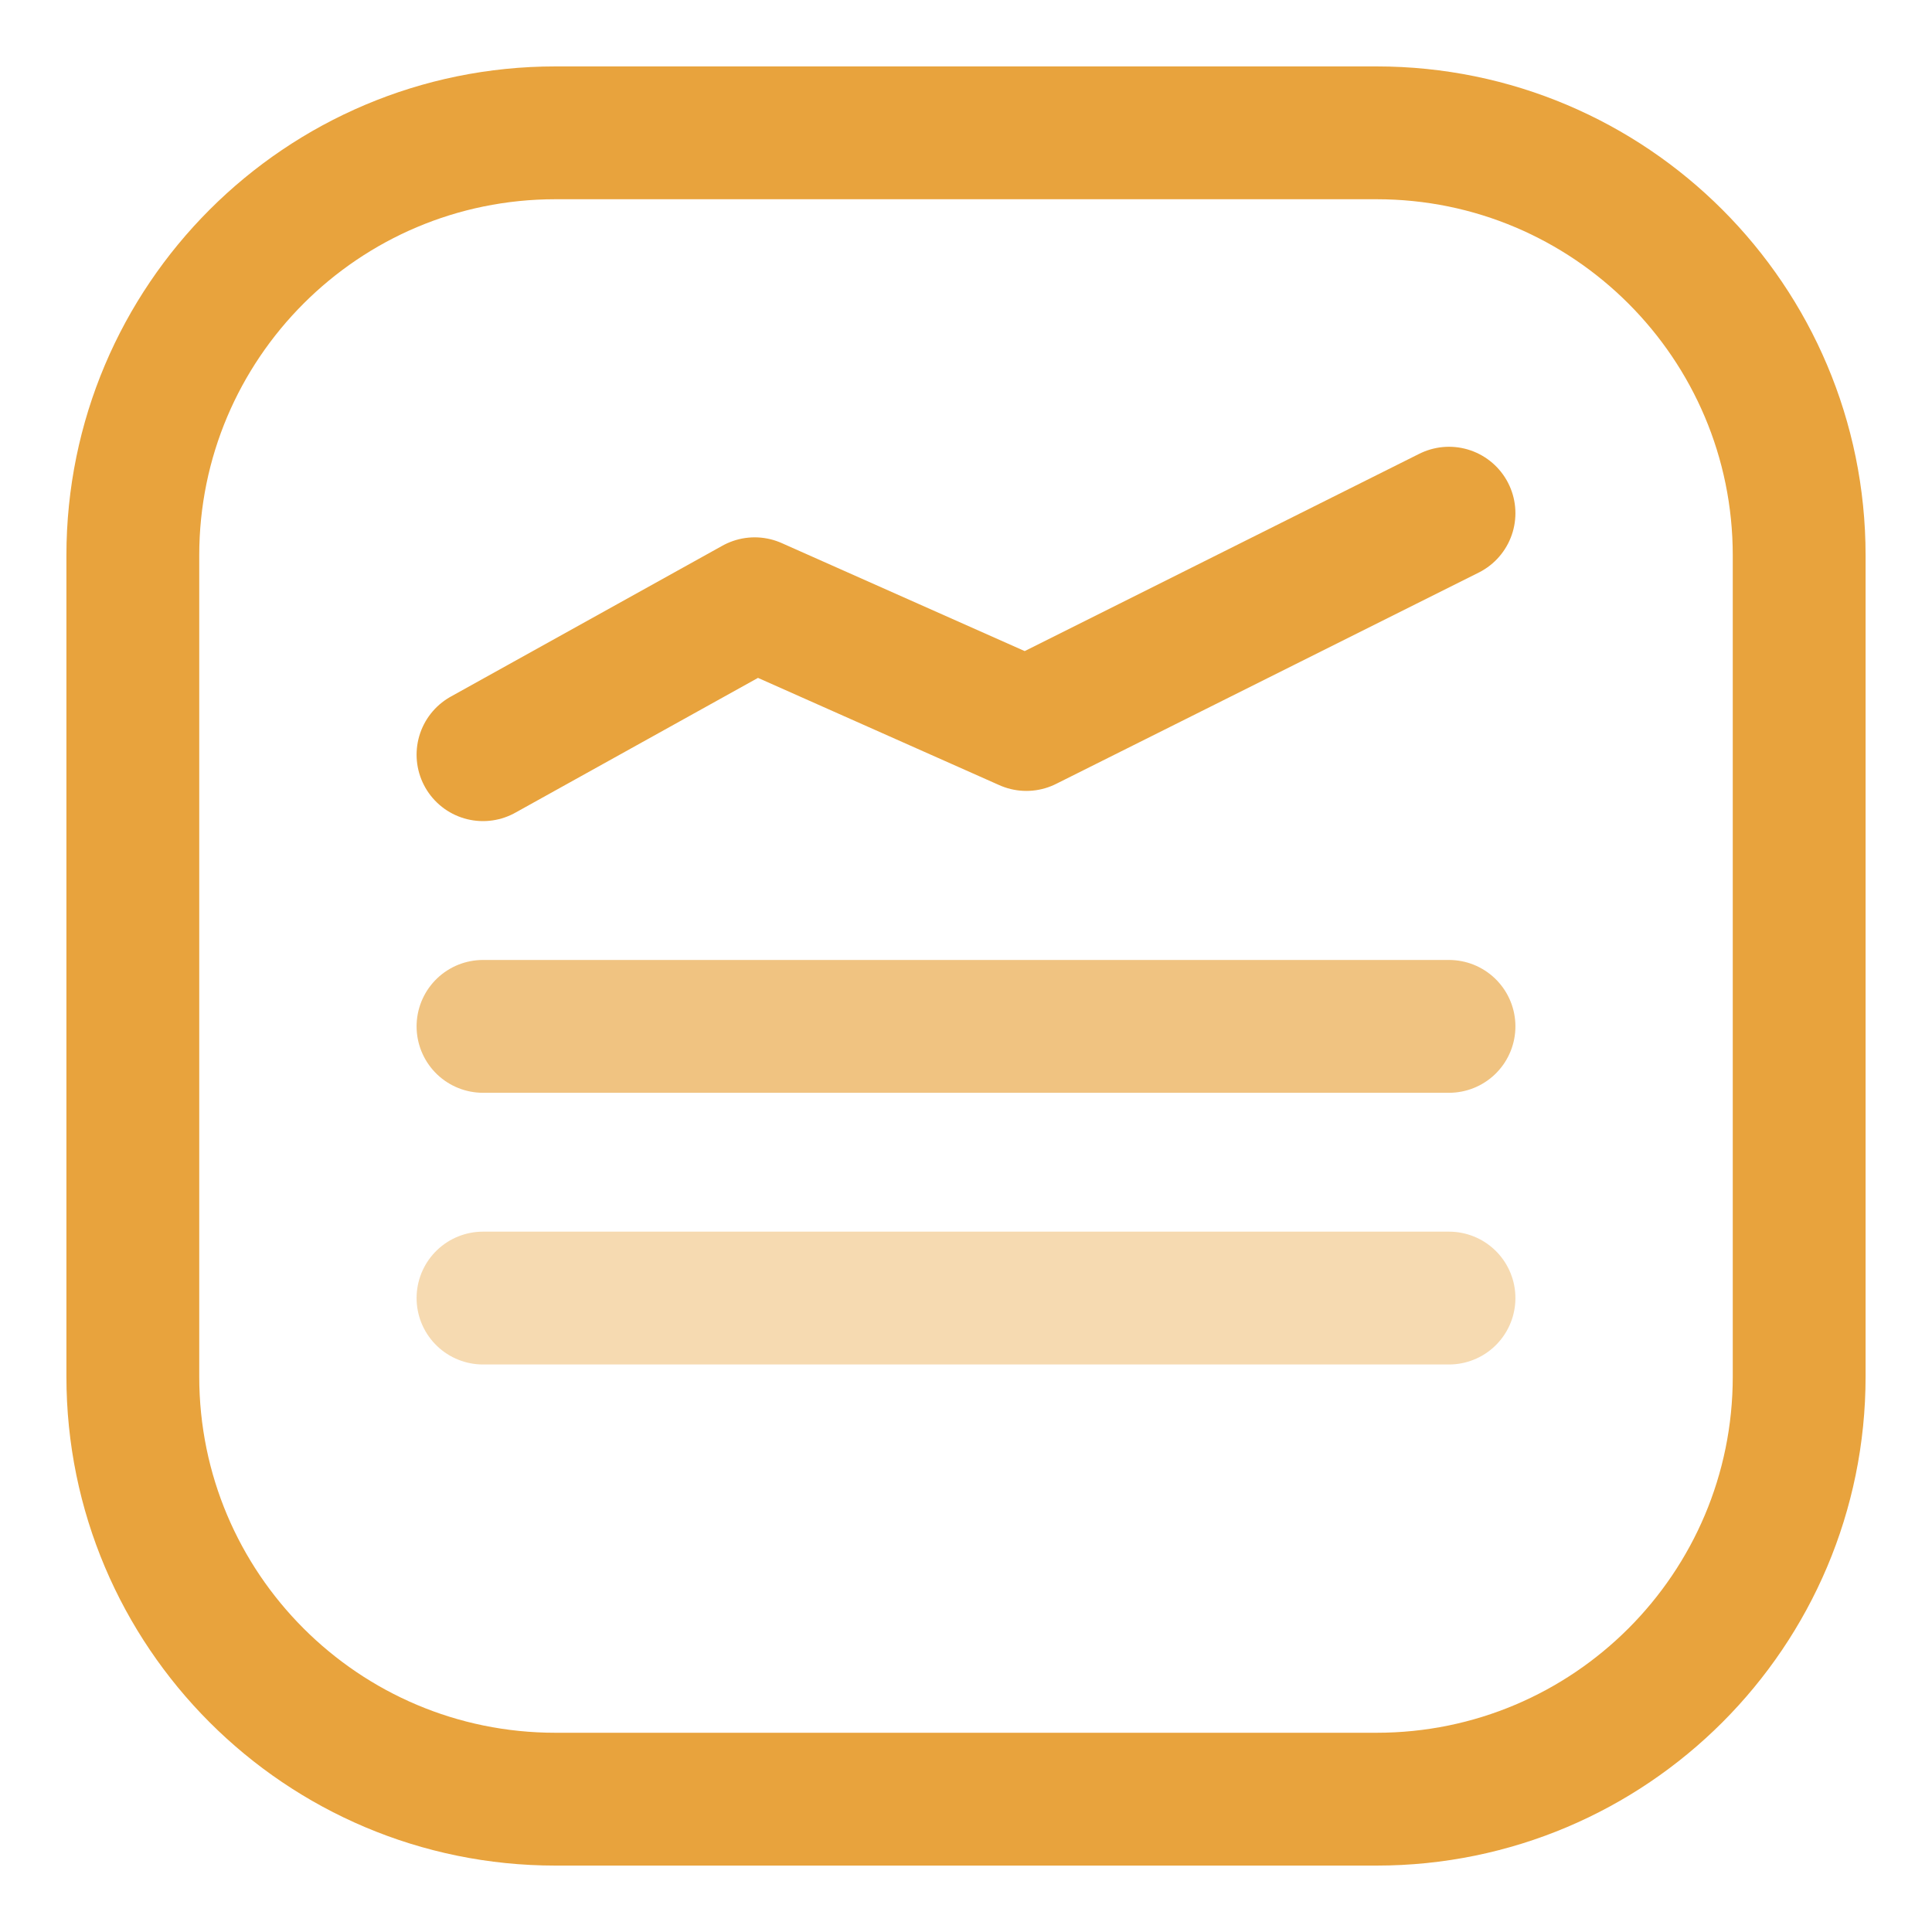
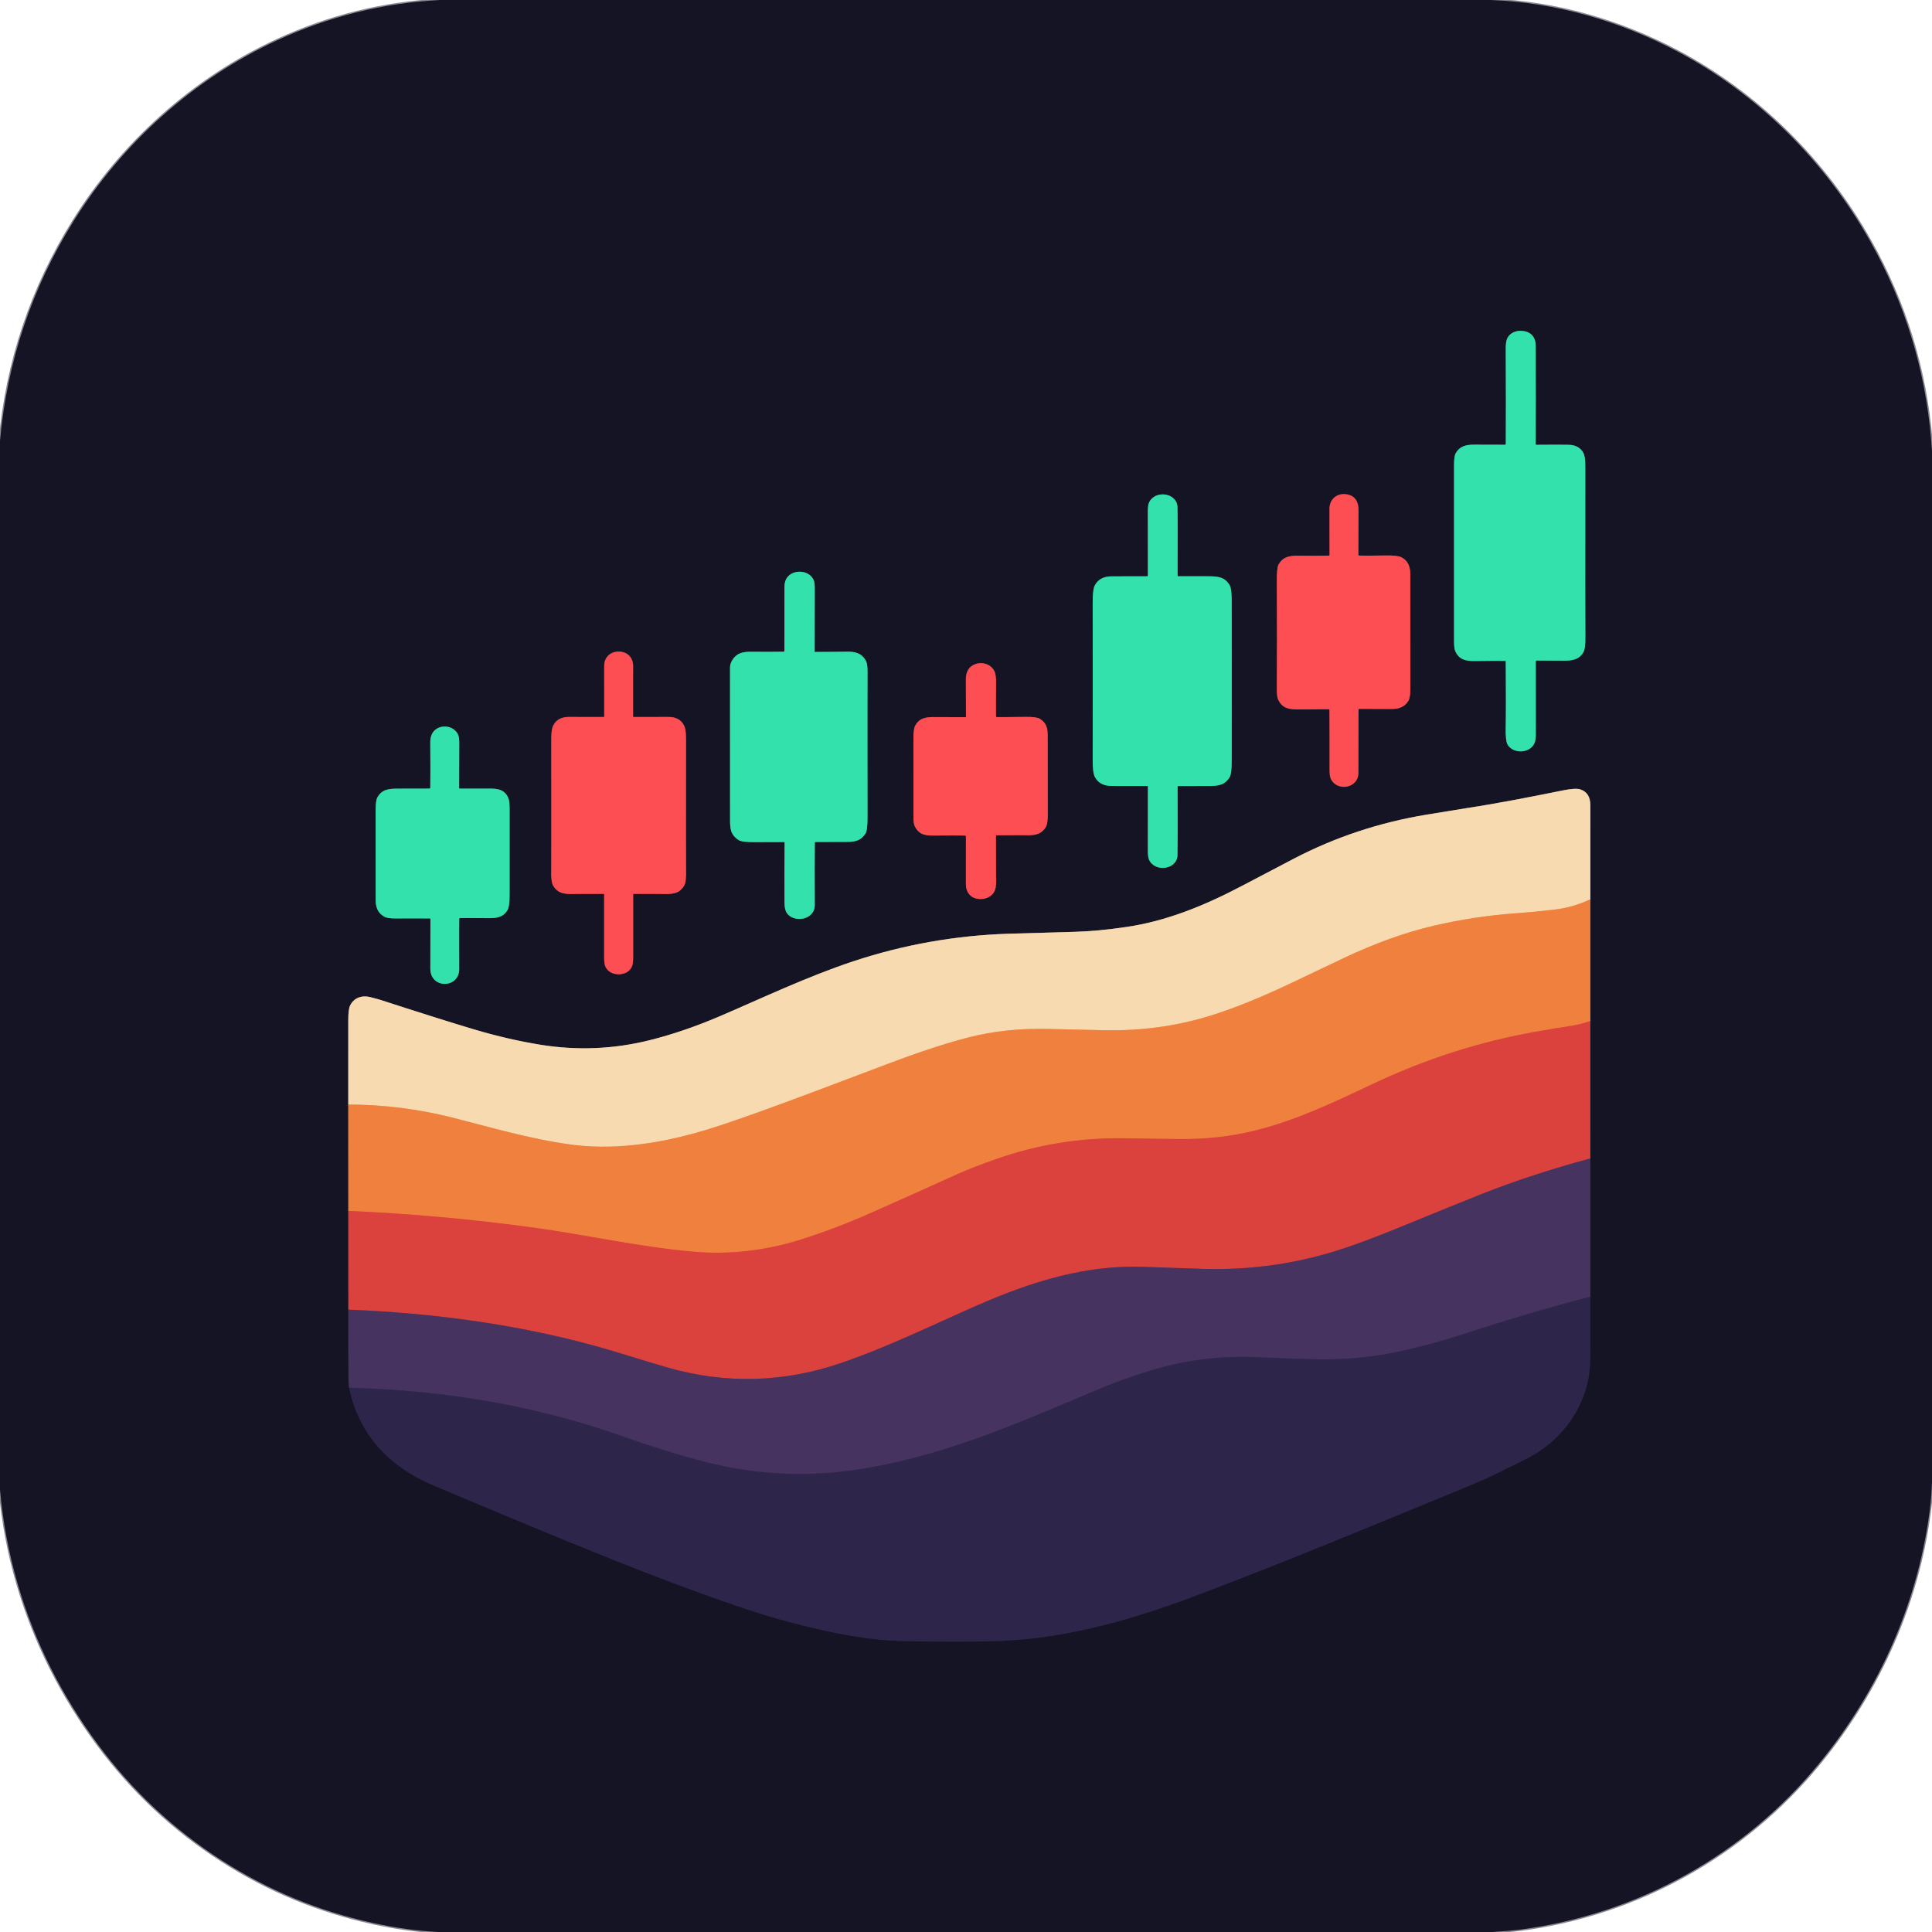
- <svg xmlns="http://www.w3.org/2000/svg" viewBox="0 0 32 32" fill="none">
-   <rect x="2.2" y="2.2" width="27.6" height="27.6" rx="7" stroke="#e8a33d" stroke-width="2.2" />
-   <path d="M8 21.5h16" stroke="#e8a33d" stroke-width="2.2" stroke-linecap="round" opacity="0.4" />
-   <path d="M8 17h16" stroke="#e8a33d" stroke-width="2.2" stroke-linecap="round" opacity="0.65" />
-   <path d="M8 12.5l4.5-2.5 4.5 2 7-3.5" stroke="#e8a33d" stroke-width="2.2" stroke-linecap="round" stroke-linejoin="round" />
+ <svg xmlns="http://www.w3.org/2000/svg" direction="ltr" width="1448" height="1448" viewBox="6484 -17.5 1448 1448" stroke-linecap="round" stroke-linejoin="round" data-color-mode="light" class="tl-container tl-theme__force-sRGB tl-theme__light" style="background-color: transparent;">
+   <defs />
+   <g transform="matrix(1, 0, 0, 1, 6484, -17.5)" opacity="1">
+     <g data-lovart-layer-name="vectorized.svg">
+       <g transform="scale(1, 1)">
+         <g>
+           <g stroke-width="2.00" fill="none" stroke-linecap="butt">
+             <path stroke="#8a8992" vector-effect="non-scaling-stroke" d="M 329.74 0.00   Q 265.81 3.35 207.71 30.20   C 144.84 59.26 91.55 107.29 55.00 165.99   Q 8.09 241.32 0.00 330.33" />
+             <path stroke="#8a8992" vector-effect="non-scaling-stroke" d="M 1117.13 0.00   C 1165.90 1.78 1214.23 15.83 1257.21 38.57   C 1317.50 70.47 1367.78 120.60 1401.51 180.51   Q 1440.68 250.07 1447.37 329.78   Q 1447.70 333.71 1448.00 337.63" />
+             <path stroke="#8a8992" vector-effect="non-scaling-stroke" d="M 1448.00 1111.13   Q 1447.63 1120.60 1446.93 1126.79   C 1438.77 1198.64 1408.93 1266.36 1363.10 1322.08   C 1307.10 1390.18 1227.60 1434.50 1140.12 1446.09   C 1133.20 1447.01 1125.77 1447.49 1118.56 1448.00" />
+             <path stroke="#8a8992" vector-effect="non-scaling-stroke" d="M 328.58 1448.00   Q 304.93 1446.80 279.50 1441.23   C 238.58 1432.26 201.15 1416.82 166.06 1394.25   Q 112.00 1359.48 73.49 1307.57   C 46.47 1271.15 25.90 1230.62 13.20 1186.93   Q 3.18 1152.48 0.00 1116.58" />
+             <path stroke="#247b68" vector-effect="non-scaling-stroke" d="M 1151.67 495.07   Q 1161.77 495.09 1172.05 495.17   C 1178.53 495.22 1183.51 494.28 1186.68 488.91   Q 1188.33 486.13 1188.20 477.24   Q 1188.05 466.97 1188.15 349.42   Q 1188.15 342.15 1186.72 339.49   Q 1183.57 333.61 1175.89 333.38   Q 1170.79 333.22 1151.39 333.38   A 0.44 0.43 89.4 0 1 1150.95 332.94   Q 1151.11 300.92 1150.95 258.76   C 1150.93 253.51 1148.13 249.41 1143.00 248.32   C 1137.81 247.21 1132.45 248.53 1129.81 253.31   Q 1128.51 255.66 1128.53 261.27   Q 1128.75 306.91 1128.56 332.80   A 0.55 0.55 0.0 0 1 1128.01 333.34   Q 1112.15 333.32 1104.67 333.28   C 1098.52 333.25 1094.05 334.55 1091.10 339.52   Q 1089.78 341.76 1089.78 348.41   Q 1089.84 468.71 1089.78 480.46   Q 1089.75 486.08 1090.80 488.28   C 1093.73 494.37 1098.41 495.54 1105.59 495.43   Q 1119.64 495.22 1128.20 495.32   A 0.34 0.34 0.0 0 1 1128.54 495.66   Q 1128.80 532.49 1128.50 545.00   Q 1128.25 555.29 1130.01 558.22   C 1133.60 564.19 1143.86 564.97 1148.67 559.21   C 1151.05 556.36 1151.07 552.64 1151.05 548.50   Q 1150.99 533.23 1151.03 495.71   A 0.64 0.64 0.0 0 1 1151.67 495.07" />
+             <path stroke="#89313c" vector-effect="non-scaling-stroke" d="M 996.42 532.20   Q 996.54 549.74 996.50 577.39   Q 996.50 581.85 997.48 583.85   C 1002.22 593.45 1018.08 590.87 1018.09 579.25   Q 1018.11 552.07 1018.18 531.73   A 0.42 0.42 0.0 0 1 1018.60 531.31   Q 1041.02 531.36 1042.07 531.38   C 1048.24 531.47 1052.69 530.12 1055.62 525.11   Q 1057.06 522.65 1056.99 515.94   Q 1056.92 508.13 1056.96 430.01   Q 1056.96 421.01 1050.30 417.66   Q 1047.27 416.14 1038.01 416.32   Q 1025.84 416.55 1018.63 416.41   A 0.58 0.57 89.5 0 1 1018.07 415.85   Q 1018.06 415.10 1018.18 382.01   C 1018.20 375.91 1015.34 371.39 1009.29 370.48   C 1002.22 369.40 996.42 373.95 996.44 381.29   Q 996.50 400.09 996.48 415.84   A 0.61 0.61 0.0 0 1 995.88 416.45   Q 984.40 416.64 973.02 416.50   C 966.10 416.42 961.44 417.47 958.25 423.09   Q 956.90 425.46 956.96 435.64   Q 957.22 481.41 956.96 514.79   Q 956.91 521.73 957.69 523.66   C 960.81 531.33 966.56 531.84 975.36 531.72   Q 993.88 531.47 995.85 531.59   A 0.61 0.60 -88.5 0 1 996.42 532.20" />
+             <path stroke="#247b68" vector-effect="non-scaling-stroke" d="M 819.00 510.51   Q 819.00 565.53 818.96 568.34   Q 818.82 579.10 820.62 582.40   Q 824.22 589.00 833.03 589.06   Q 850.55 589.17 859.92 589.10   A 0.42 0.41 -0.0 0 1 860.34 589.51   Q 860.34 611.69 860.29 637.32   Q 860.29 642.20 861.12 644.16   C 865.32 653.99 882.18 651.92 882.49 640.92   Q 882.74 631.94 882.57 589.60   A 0.48 0.48 0.0 0 1 883.05 589.11   Q 893.25 589.09 905.33 589.10   C 913.06 589.10 918.00 588.52 921.67 582.32   Q 923.09 579.93 923.13 570.62   Q 923.19 555.39 923.19 510.51   Q 923.19 465.62 923.12 450.40   Q 923.08 441.08 921.66 438.69   C 917.99 432.49 913.05 431.91 905.32 431.91   Q 893.24 431.93 883.04 431.91   A 0.48 0.48 0.0 0 1 882.56 431.42   Q 882.73 389.08 882.48 380.10   C 882.16 369.10 865.30 367.03 861.10 376.86   Q 860.27 378.82 860.28 383.70   Q 860.33 409.33 860.33 431.51   A 0.42 0.41 -0.0 0 1 859.91 431.92   Q 850.54 431.85 833.02 431.96   Q 824.21 432.02 820.61 438.62   Q 818.81 441.92 818.96 452.69   Q 819.00 455.50 819.00 510.51" />
+             <path stroke="#247b68" vector-effect="non-scaling-stroke" d="M 611.37 631.06   Q 616.05 631.03 634.53 631.01   C 641.26 631.00 645.44 629.87 648.74 624.55   Q 650.20 622.20 650.19 612.55   Q 650.08 524.66 650.19 503.43   Q 650.22 497.70 649.12 495.58   C 645.89 489.31 640.64 488.10 633.16 488.47   Q 633.09 488.47 610.87 488.64   A 0.30 0.30 0.0 0 1 610.57 488.34   Q 610.64 465.06 610.64 441.11   Q 610.64 436.84 609.92 435.02   C 607.16 428.09 597.35 426.64 591.85 430.90   Q 587.94 433.92 587.94 440.01   Q 587.95 481.27 587.90 487.86   A 0.59 0.58 -90.0 0 1 587.33 488.44   Q 578.30 488.63 562.00 488.49   Q 556.06 488.43 552.56 490.78   C 549.53 492.81 547.14 496.72 547.15 500.26   Q 547.22 548.22 547.17 614.77   C 547.16 622.06 547.95 625.84 553.54 629.60   Q 555.92 631.21 565.83 631.18   Q 583.79 631.14 587.75 631.10   A 0.30 0.30 0.0 0 1 588.05 631.41   Q 587.84 653.48 587.97 676.02   C 588.00 681.05 588.71 684.78 592.88 687.16   C 599.77 691.09 610.67 687.56 610.64 678.48   Q 610.53 644.79 610.68 631.76   A 0.70 0.70 0.0 0 1 611.37 631.06" />
+             <path stroke="#89313c" vector-effect="non-scaling-stroke" d="M 463.67 730.18   C 467.93 730.18 471.65 728.42 473.55 724.57   Q 474.59 722.48 474.55 716.70   Q 474.48 706.56 474.55 670.29   A 0.36 0.36 0.0 0 1 474.91 669.93   Q 489.21 669.88 498.76 670.02   C 505.13 670.11 509.38 669.28 512.65 663.95   Q 514.48 660.97 514.17 652.27   Q 514.07 649.51 514.15 553.39   Q 514.16 546.74 512.72 543.84   Q 509.50 537.31 500.99 537.35   Q 499.08 537.36 474.76 537.40   A 0.27 0.26 89.0 0 1 474.49 537.13   Q 474.54 519.98 474.50 499.02   C 474.49 492.60 469.92 488.36 463.67 488.36   C 457.42 488.36 452.85 492.60 452.84 499.02   Q 452.80 519.98 452.85 537.13   A 0.27 0.26 -89.0 0 1 452.58 537.40   Q 428.26 537.36 426.35 537.35   Q 417.84 537.31 414.62 543.84   Q 413.18 546.74 413.19 553.39   Q 413.27 649.51 413.17 652.27   Q 412.86 660.97 414.69 663.95   C 417.96 669.28 422.21 670.11 428.58 670.02   Q 438.13 669.88 452.43 669.93   A 0.36 0.36 0.0 0 1 452.79 670.29   Q 452.86 706.56 452.79 716.70   Q 452.75 722.48 453.79 724.57   C 455.70 728.42 459.41 730.18 463.67 730.18" />
+             <path stroke="#89313c" vector-effect="non-scaling-stroke" d="M 723.94 626.89   Q 723.89 661.96 723.93 663.00   Q 724.13 668.97 728.30 671.97   C 731.90 674.56 738.41 674.39 742.13 671.68   C 747.21 667.99 746.59 662.82 746.50 655.96   Q 746.48 654.19 746.43 626.42   A 0.39 0.39 0.0 0 1 746.81 626.03   Q 763.79 625.85 770.50 625.97   C 776.46 626.07 780.95 624.78 783.83 619.87   Q 785.29 617.38 785.29 610.34   Q 785.28 592.01 785.22 551.33   C 785.21 545.42 784.11 541.73 779.40 538.75   Q 776.98 537.22 768.85 537.31   Q 749.49 537.53 747.04 537.45   A 0.60 0.60 0.0 0 1 746.46 536.87   Q 746.36 533.83 746.52 512.31   Q 746.57 506.29 745.58 503.77   C 742.84 496.81 733.93 495.23 728.32 499.13   Q 723.84 502.24 723.90 509.51   Q 723.90 510.25 723.98 537.21   A 0.32 0.32 0.0 0 1 723.66 537.53   Q 704.14 537.48 701.44 537.44   C 694.28 537.34 689.29 537.87 685.97 543.76   Q 684.58 546.21 684.60 553.47   Q 684.70 608.00 684.62 611.86   Q 684.51 617.36 685.75 619.59   C 689.50 626.33 694.08 626.31 702.61 626.22   Q 716.68 626.08 723.30 626.23   A 0.66 0.65 -89.6 0 1 723.94 626.89" />
+             <path stroke="#247b68" vector-effect="non-scaling-stroke" d="M 344.81 688.07   Q 353.94 687.98 364.84 688.13   C 372.04 688.23 376.99 687.76 380.43 681.98   Q 381.95 679.43 381.94 670.30   Q 381.91 628.26 381.94 606.51   Q 381.94 600.70 381.15 598.61   C 378.66 592.09 373.64 590.88 366.31 591.04   Q 366.11 591.04 344.53 591.07   A 0.43 0.42 -90.0 0 1 344.11 590.64   Q 344.11 566.15 344.20 556.95   Q 344.24 552.59 343.29 550.55   C 340.22 543.96 330.88 542.59 325.75 547.41   Q 322.42 550.54 322.48 556.71   Q 322.69 577.96 322.50 590.48   A 0.56 0.56 0.0 0 1 321.96 591.03   Q 320.25 591.07 298.14 591.08   C 290.99 591.09 286.21 591.76 282.88 597.59   Q 281.56 599.91 281.56 606.54   Q 281.62 671.34 281.57 672.81   C 281.34 679.43 282.67 683.97 288.09 687.06   Q 290.46 688.42 296.69 688.36   Q 309.97 688.25 322.24 688.37   A 0.37 0.36 0.8 0 1 322.60 688.73   Q 322.64 705.78 322.54 726.00   C 322.47 741.29 344.20 741.00 344.17 726.24   Q 344.09 689.74 344.18 688.66   A 0.65 0.64 -88.0 0 1 344.81 688.07" />
+             <path stroke="#824a31" vector-effect="non-scaling-stroke" d="M 261.02 827.83   L 261.06 907.56" />
+             <path stroke="#782b31" vector-effect="non-scaling-stroke" d="M 261.06 907.56   L 261.09 981.57" />
+             <path stroke="#2e2442" vector-effect="non-scaling-stroke" d="M 261.09 981.57   Q 261.00 1008.08 261.20 1034.75   Q 261.21 1036.00 261.68 1040.05" />
+             <path stroke="#211d37" vector-effect="non-scaling-stroke" d="M 261.68 1040.05   C 268.79 1075.04 291.87 1099.31 324.06 1112.94   Q 382.84 1137.83 430.98 1157.49   C 472.79 1174.56 513.05 1190.28 554.76 1204.48   Q 590.47 1216.63 626.13 1223.85   Q 647.99 1228.27 668.00 1229.57   Q 678.73 1230.27 707.61 1230.32   C 723.19 1230.35 740.80 1230.47 756.75 1229.49   C 803.76 1226.60 850.53 1213.15 894.74 1196.49   C 961.60 1171.30 1023.06 1145.70 1096.64 1115.44   Q 1112.03 1109.12 1120.53 1104.94   Q 1141.75 1094.51 1143.92 1093.41   C 1171.93 1079.31 1191.32 1051.59 1191.80 1019.75   Q 1192.01 1006.09 1191.90 971.80" />
+             <path stroke="#2e2442" vector-effect="non-scaling-stroke" d="M 1191.90 971.80   L 1191.92 868.23" />
+             <path stroke="#782b31" vector-effect="non-scaling-stroke" d="M 1191.92 868.23   L 1191.93 765.25" />
+             <path stroke="#824a31" vector-effect="non-scaling-stroke" d="M 1191.93 765.25   L 1191.93 674.00" />
+             <path stroke="#86776a" vector-effect="non-scaling-stroke" d="M 1191.93 674.00   Q 1191.95 638.72 1191.94 603.50   Q 1191.94 593.99 1184.24 591.59   Q 1180.79 590.51 1171.31 592.41   C 1148.08 597.08 1123.66 601.94 1099.69 605.60   Q 1091.19 606.90 1068.86 610.62   Q 1016.07 619.42 969.92 643.45   Q 959.78 648.72 930.76 663.98   C 902.36 678.93 874.18 690.32 844.25 694.74   Q 822.69 697.93 805.47 698.38   Q 769.78 699.33 755.50 699.82   Q 695.70 701.85 639.46 720.49   C 605.08 731.89 570.82 748.21 539.79 761.52   Q 512.69 773.13 487.29 779.51   Q 446.65 789.71 405.23 783.05   Q 381.01 779.15 355.25 771.50   Q 331.46 764.43 284.12 749.08   Q 282.72 748.62 277.55 747.33   C 271.20 745.75 265.22 747.78 262.37 753.66   Q 261.03 756.42 261.03 764.59   Q 261.06 796.35 261.02 827.83" />
+             <path stroke="#f4ad77" vector-effect="non-scaling-stroke" d="M 1191.93 674.00   Q 1179.02 680.12 1164.75 681.78   Q 1149.87 683.51 1136.00 684.50   Q 1105.12 686.72 1074.98 693.71   Q 1042.84 701.17 1007.38 717.91   C 968.52 736.26 944.16 749.04 911.57 759.83   Q 871.79 772.99 827.75 772.14   Q 810.38 771.81 786.50 771.20   C 765.50 770.67 745.15 772.44 724.47 777.88   C 703.91 783.29 682.21 790.96 665.39 797.36   Q 600.68 821.94 570.92 832.66   Q 550.13 840.16 535.03 845.01   C 501.70 855.71 465.01 862.46 429.67 858.06   C 398.48 854.18 362.47 843.48 338.97 837.58   Q 300.60 827.93 261.02 827.83" />
+             <path stroke="#e6613d" vector-effect="non-scaling-stroke" d="M 1191.93 765.25   Q 1183.26 768.04 1178.25 768.78   Q 1166.09 770.58 1150.77 773.30   Q 1087.90 784.47 1028.77 812.46   C 997.30 827.35 970.86 839.79 940.77 847.31   Q 913.95 854.02 883.50 853.72   Q 879.19 853.67 842.26 853.13   Q 793.36 852.41 747.40 868.42   Q 728.95 874.85 717.70 879.95   Q 684.69 894.91 652.12 909.34   Q 626.29 920.79 600.48 928.94   Q 559.92 941.75 519.01 938.08   C 479.09 934.51 438.30 925.35 400.19 920.12   Q 330.97 910.63 261.06 907.56" />
+             <path stroke="#913a4e" vector-effect="non-scaling-stroke" d="M 1191.92 868.23   Q 1148.27 880.00 1110.45 894.92   Q 1096.23 900.53 1047.38 920.51   C 1033.14 926.34 1019.26 931.64 1006.75 935.79   Q 955.98 952.61 901.74 951.01   Q 889.44 950.65 856.75 949.49   C 813.48 947.96 773.16 960.55 732.89 978.16   C 699.69 992.67 665.63 1009.50 630.56 1021.50   Q 565.73 1043.68 500.33 1024.94   C 481.92 1019.67 462.93 1013.43 447.25 1009.08   C 387.63 992.55 324.20 984.05 261.09 981.57" />
+             <path stroke="#3a2d55" vector-effect="non-scaling-stroke" d="M 1191.90 971.80   Q 1146.23 983.78 1101.33 998.45   Q 1070.96 1008.38 1044.93 1013.69   Q 1015.94 1019.61 984.00 1018.72   Q 960.11 1018.06 943.25 1017.23   Q 901.21 1015.17 861.26 1027.51   Q 839.75 1034.15 817.93 1043.44   C 758.96 1068.57 699.87 1094.07 635.63 1102.37   Q 581.86 1109.30 528.76 1095.73   Q 500.35 1088.46 462.83 1075.22   Q 428.46 1063.09 387.76 1054.44   Q 329.08 1041.97 261.68 1040.05" />
+           </g>
+           <path fill="#141424" d="M 1117.13 0.00   C 1165.90 1.78 1214.23 15.83 1257.21 38.57   C 1317.50 70.47 1367.78 120.60 1401.51 180.51   Q 1440.68 250.07 1447.37 329.78   Q 1447.70 333.71 1448.00 337.63   L 1448.00 1111.13   Q 1447.63 1120.60 1446.93 1126.79   C 1438.77 1198.64 1408.93 1266.36 1363.10 1322.08   C 1307.10 1390.18 1227.60 1434.50 1140.12 1446.09   C 1133.20 1447.01 1125.77 1447.49 1118.56 1448.00   L 328.58 1448.00   Q 304.93 1446.80 279.50 1441.23   C 238.58 1432.26 201.15 1416.82 166.06 1394.25   Q 112.00 1359.48 73.49 1307.57   C 46.47 1271.15 25.90 1230.62 13.20 1186.93   Q 3.18 1152.48 0.00 1116.58   L 0.00 330.33   Q 8.09 241.32 55.00 165.99   C 91.55 107.29 144.84 59.26 207.71 30.20   Q 265.81 3.35 329.74 0.00   L 1117.13 0.00   Z   M 1151.67 495.07   Q 1161.77 495.09 1172.05 495.17   C 1178.53 495.22 1183.51 494.28 1186.68 488.91   Q 1188.33 486.13 1188.20 477.24   Q 1188.05 466.97 1188.15 349.42   Q 1188.15 342.15 1186.72 339.49   Q 1183.57 333.61 1175.89 333.38   Q 1170.79 333.22 1151.39 333.38   A 0.44 0.43 89.4 0 1 1150.95 332.94   Q 1151.11 300.92 1150.95 258.76   C 1150.93 253.51 1148.13 249.41 1143.00 248.32   C 1137.81 247.21 1132.45 248.53 1129.81 253.31   Q 1128.51 255.66 1128.53 261.27   Q 1128.75 306.91 1128.56 332.80   A 0.55 0.55 0.0 0 1 1128.01 333.34   Q 1112.15 333.32 1104.67 333.28   C 1098.52 333.25 1094.05 334.55 1091.10 339.52   Q 1089.78 341.76 1089.78 348.41   Q 1089.84 468.71 1089.78 480.46   Q 1089.75 486.08 1090.80 488.28   C 1093.73 494.37 1098.41 495.54 1105.59 495.43   Q 1119.64 495.22 1128.20 495.32   A 0.34 0.34 0.0 0 1 1128.54 495.66   Q 1128.80 532.49 1128.50 545.00   Q 1128.25 555.29 1130.01 558.22   C 1133.60 564.19 1143.86 564.97 1148.67 559.21   C 1151.05 556.36 1151.07 552.64 1151.05 548.50   Q 1150.99 533.23 1151.03 495.71   A 0.64 0.64 0.0 0 1 1151.67 495.07   Z   M 996.42 532.20   Q 996.54 549.74 996.50 577.39   Q 996.50 581.85 997.48 583.85   C 1002.22 593.45 1018.08 590.87 1018.09 579.25   Q 1018.11 552.07 1018.18 531.73   A 0.42 0.42 0.0 0 1 1018.60 531.31   Q 1041.02 531.36 1042.07 531.38   C 1048.24 531.47 1052.69 530.12 1055.62 525.11   Q 1057.06 522.65 1056.99 515.94   Q 1056.92 508.13 1056.96 430.01   Q 1056.96 421.01 1050.30 417.66   Q 1047.27 416.14 1038.01 416.32   Q 1025.84 416.55 1018.63 416.41   A 0.58 0.57 89.5 0 1 1018.07 415.85   Q 1018.06 415.10 1018.18 382.01   C 1018.20 375.91 1015.34 371.39 1009.29 370.48   C 1002.22 369.40 996.42 373.95 996.44 381.29   Q 996.50 400.09 996.48 415.84   A 0.61 0.61 0.0 0 1 995.88 416.45   Q 984.40 416.64 973.02 416.50   C 966.10 416.42 961.44 417.47 958.25 423.09   Q 956.90 425.46 956.96 435.64   Q 957.22 481.41 956.96 514.79   Q 956.91 521.73 957.69 523.66   C 960.81 531.33 966.56 531.84 975.36 531.72   Q 993.88 531.47 995.85 531.59   A 0.61 0.60 -88.5 0 1 996.42 532.20   Z   M 819.00 510.51   Q 819.00 565.53 818.96 568.34   Q 818.82 579.10 820.62 582.40   Q 824.22 589.00 833.03 589.06   Q 850.55 589.17 859.92 589.10   A 0.42 0.41 -0.0 0 1 860.34 589.51   Q 860.34 611.69 860.29 637.32   Q 860.29 642.20 861.12 644.16   C 865.32 653.99 882.18 651.92 882.49 640.92   Q 882.74 631.94 882.57 589.60   A 0.48 0.48 0.0 0 1 883.05 589.11   Q 893.25 589.09 905.33 589.10   C 913.06 589.10 918.00 588.52 921.67 582.32   Q 923.09 579.93 923.13 570.62   Q 923.19 555.39 923.19 510.51   Q 923.19 465.62 923.12 450.40   Q 923.08 441.08 921.66 438.69   C 917.99 432.49 913.05 431.91 905.32 431.91   Q 893.24 431.93 883.04 431.91   A 0.48 0.48 0.0 0 1 882.56 431.42   Q 882.73 389.08 882.48 380.10   C 882.16 369.10 865.30 367.03 861.10 376.86   Q 860.27 378.82 860.28 383.70   Q 860.33 409.33 860.33 431.51   A 0.42 0.41 -0.0 0 1 859.91 431.92   Q 850.54 431.85 833.02 431.96   Q 824.21 432.02 820.61 438.62   Q 818.81 441.92 818.96 452.69   Q 819.00 455.50 819.00 510.51   Z   M 611.37 631.06   Q 616.05 631.03 634.53 631.01   C 641.26 631.00 645.44 629.87 648.74 624.55   Q 650.20 622.20 650.19 612.55   Q 650.08 524.66 650.19 503.43   Q 650.22 497.70 649.12 495.58   C 645.89 489.31 640.64 488.10 633.16 488.47   Q 633.09 488.47 610.87 488.64   A 0.30 0.30 0.0 0 1 610.57 488.34   Q 610.64 465.06 610.64 441.11   Q 610.64 436.84 609.92 435.02   C 607.16 428.09 597.35 426.64 591.85 430.90   Q 587.94 433.92 587.94 440.01   Q 587.95 481.27 587.90 487.86   A 0.59 0.58 -90.0 0 1 587.33 488.44   Q 578.30 488.63 562.00 488.49   Q 556.06 488.43 552.56 490.78   C 549.53 492.81 547.14 496.72 547.15 500.26   Q 547.22 548.22 547.17 614.77   C 547.16 622.06 547.95 625.84 553.54 629.60   Q 555.92 631.21 565.83 631.18   Q 583.79 631.14 587.75 631.10   A 0.30 0.30 0.0 0 1 588.05 631.41   Q 587.84 653.48 587.97 676.02   C 588.00 681.05 588.71 684.78 592.88 687.16   C 599.77 691.09 610.67 687.56 610.64 678.48   Q 610.53 644.79 610.68 631.76   A 0.70 0.70 0.0 0 1 611.37 631.06   Z   M 463.67 730.18   C 467.93 730.18 471.65 728.42 473.55 724.57   Q 474.59 722.48 474.55 716.70   Q 474.48 706.56 474.55 670.29   A 0.36 0.36 0.0 0 1 474.91 669.93   Q 489.21 669.88 498.76 670.02   C 505.13 670.11 509.38 669.28 512.65 663.95   Q 514.48 660.97 514.17 652.27   Q 514.07 649.51 514.15 553.39   Q 514.16 546.74 512.72 543.84   Q 509.50 537.31 500.99 537.35   Q 499.08 537.36 474.76 537.40   A 0.27 0.26 89.0 0 1 474.49 537.13   Q 474.54 519.98 474.50 499.02   C 474.49 492.60 469.92 488.36 463.67 488.36   C 457.42 488.36 452.85 492.60 452.84 499.02   Q 452.80 519.98 452.85 537.13   A 0.27 0.26 -89.0 0 1 452.58 537.40   Q 428.26 537.36 426.35 537.35   Q 417.84 537.31 414.62 543.84   Q 413.18 546.74 413.19 553.39   Q 413.27 649.51 413.17 652.27   Q 412.86 660.97 414.69 663.95   C 417.96 669.28 422.21 670.11 428.58 670.02   Q 438.13 669.88 452.43 669.93   A 0.36 0.36 0.0 0 1 452.79 670.29   Q 452.86 706.56 452.79 716.70   Q 452.75 722.48 453.79 724.57   C 455.70 728.42 459.41 730.18 463.67 730.18   Z   M 723.94 626.89   Q 723.89 661.96 723.93 663.00   Q 724.13 668.97 728.30 671.97   C 731.90 674.56 738.41 674.39 742.13 671.68   C 747.21 667.99 746.59 662.82 746.50 655.96   Q 746.48 654.19 746.43 626.42   A 0.39 0.39 0.0 0 1 746.81 626.03   Q 763.79 625.85 770.50 625.97   C 776.46 626.07 780.95 624.78 783.83 619.87   Q 785.29 617.38 785.29 610.34   Q 785.28 592.01 785.22 551.33   C 785.21 545.42 784.11 541.73 779.40 538.75   Q 776.98 537.22 768.85 537.31   Q 749.49 537.53 747.04 537.45   A 0.60 0.60 0.0 0 1 746.46 536.87   Q 746.36 533.83 746.52 512.31   Q 746.57 506.29 745.58 503.77   C 742.84 496.81 733.93 495.23 728.32 499.13   Q 723.84 502.24 723.90 509.51   Q 723.90 510.25 723.98 537.21   A 0.32 0.32 0.0 0 1 723.66 537.53   Q 704.14 537.48 701.44 537.44   C 694.28 537.34 689.29 537.87 685.97 543.76   Q 684.58 546.21 684.60 553.47   Q 684.70 608.00 684.62 611.86   Q 684.51 617.36 685.75 619.59   C 689.50 626.33 694.08 626.31 702.61 626.22   Q 716.68 626.08 723.30 626.23   A 0.66 0.65 -89.6 0 1 723.94 626.89   Z   M 344.81 688.07   Q 353.94 687.98 364.84 688.13   C 372.04 688.23 376.99 687.76 380.43 681.98   Q 381.95 679.43 381.94 670.30   Q 381.91 628.26 381.94 606.51   Q 381.94 600.70 381.15 598.61   C 378.66 592.09 373.64 590.88 366.31 591.04   Q 366.11 591.04 344.53 591.07   A 0.43 0.42 -90.0 0 1 344.11 590.64   Q 344.11 566.15 344.20 556.95   Q 344.24 552.59 343.29 550.55   C 340.22 543.96 330.88 542.59 325.75 547.41   Q 322.42 550.54 322.48 556.71   Q 322.69 577.96 322.50 590.48   A 0.56 0.56 0.0 0 1 321.96 591.03   Q 320.25 591.07 298.14 591.08   C 290.99 591.09 286.21 591.76 282.88 597.59   Q 281.56 599.91 281.56 606.54   Q 281.62 671.34 281.57 672.81   C 281.34 679.43 282.67 683.97 288.09 687.06   Q 290.46 688.42 296.69 688.36   Q 309.97 688.25 322.24 688.37   A 0.37 0.36 0.8 0 1 322.60 688.73   Q 322.64 705.78 322.54 726.00   C 322.47 741.29 344.20 741.00 344.17 726.24   Q 344.09 689.74 344.18 688.66   A 0.65 0.64 -88.0 0 1 344.81 688.07   Z   M 261.02 827.83   L 261.06 907.56   L 261.09 981.57   Q 261.00 1008.08 261.20 1034.75   Q 261.21 1036.00 261.68 1040.05   C 268.79 1075.04 291.87 1099.31 324.06 1112.94   Q 382.84 1137.83 430.98 1157.49   C 472.79 1174.56 513.05 1190.28 554.76 1204.48   Q 590.47 1216.63 626.13 1223.85   Q 647.99 1228.27 668.00 1229.57   Q 678.73 1230.27 707.61 1230.32   C 723.19 1230.35 740.80 1230.47 756.75 1229.49   C 803.76 1226.60 850.53 1213.15 894.74 1196.49   C 961.60 1171.30 1023.06 1145.70 1096.64 1115.44   Q 1112.03 1109.12 1120.53 1104.94   Q 1141.75 1094.51 1143.92 1093.41   C 1171.93 1079.31 1191.32 1051.59 1191.80 1019.75   Q 1192.01 1006.09 1191.90 971.80   L 1191.92 868.23   L 1191.93 765.25   L 1191.93 674.00   Q 1191.95 638.72 1191.94 603.50   Q 1191.94 593.99 1184.24 591.59   Q 1180.79 590.51 1171.31 592.41   C 1148.08 597.08 1123.66 601.94 1099.69 605.60   Q 1091.19 606.90 1068.86 610.62   Q 1016.07 619.42 969.92 643.45   Q 959.78 648.72 930.76 663.98   C 902.36 678.93 874.18 690.32 844.25 694.74   Q 822.69 697.93 805.47 698.38   Q 769.78 699.33 755.50 699.82   Q 695.70 701.85 639.46 720.49   C 605.08 731.89 570.82 748.21 539.79 761.52   Q 512.69 773.13 487.29 779.51   Q 446.65 789.71 405.23 783.05   Q 381.01 779.15 355.25 771.50   Q 331.46 764.43 284.12 749.08   Q 282.72 748.62 277.55 747.33   C 271.20 745.75 265.22 747.78 262.37 753.66   Q 261.03 756.42 261.03 764.59   Q 261.06 796.35 261.02 827.83   Z" />
+           <path fill="#33e1ac" d="M 1151.03 495.71   Q 1150.99 533.23 1151.05 548.50   C 1151.07 552.64 1151.05 556.36 1148.67 559.21   C 1143.86 564.97 1133.60 564.19 1130.01 558.22   Q 1128.25 555.29 1128.50 545.00   Q 1128.80 532.49 1128.54 495.66   A 0.34 0.34 0.0 0 0 1128.20 495.32   Q 1119.64 495.22 1105.59 495.43   C 1098.41 495.54 1093.73 494.37 1090.80 488.28   Q 1089.75 486.08 1089.78 480.46   Q 1089.84 468.71 1089.78 348.41   Q 1089.78 341.76 1091.10 339.52   C 1094.05 334.55 1098.52 333.25 1104.67 333.28   Q 1112.15 333.32 1128.01 333.34   A 0.55 0.55 0.0 0 0 1128.56 332.80   Q 1128.75 306.91 1128.53 261.27   Q 1128.51 255.66 1129.81 253.31   C 1132.45 248.53 1137.81 247.21 1143.00 248.32   C 1148.13 249.41 1150.93 253.51 1150.95 258.76   Q 1151.11 300.92 1150.95 332.94   A 0.44 0.43 89.4 0 0 1151.39 333.38   Q 1170.79 333.22 1175.89 333.38   Q 1183.57 333.61 1186.72 339.49   Q 1188.15 342.15 1188.15 349.42   Q 1188.05 466.97 1188.20 477.24   Q 1188.33 486.13 1186.68 488.91   C 1183.51 494.28 1178.53 495.22 1172.05 495.17   Q 1161.77 495.09 1151.67 495.07   A 0.64 0.64 0.0 0 0 1151.03 495.71   Z" />
+           <path fill="#fd4e54" d="M 995.85 531.59   Q 993.88 531.47 975.36 531.72   C 966.56 531.84 960.81 531.33 957.69 523.66   Q 956.91 521.73 956.96 514.79   Q 957.22 481.41 956.96 435.64   Q 956.90 425.46 958.25 423.09   C 961.44 417.47 966.10 416.42 973.02 416.50   Q 984.40 416.64 995.88 416.45   A 0.61 0.61 0.0 0 0 996.48 415.84   Q 996.50 400.09 996.44 381.29   C 996.42 373.95 1002.22 369.40 1009.29 370.48   C 1015.34 371.39 1018.20 375.91 1018.18 382.01   Q 1018.06 415.10 1018.07 415.85   A 0.58 0.57 89.5 0 0 1018.63 416.41   Q 1025.84 416.55 1038.01 416.32   Q 1047.27 416.14 1050.30 417.66   Q 1056.96 421.01 1056.96 430.01   Q 1056.92 508.13 1056.99 515.94   Q 1057.06 522.65 1055.62 525.11   C 1052.69 530.12 1048.24 531.47 1042.07 531.38   Q 1041.02 531.36 1018.60 531.31   A 0.42 0.42 0.0 0 0 1018.18 531.73   Q 1018.11 552.07 1018.09 579.25   C 1018.08 590.87 1002.22 593.45 997.48 583.85   Q 996.50 581.85 996.50 577.39   Q 996.54 549.74 996.42 532.20   A 0.61 0.60 -88.5 0 0 995.85 531.59   Z" />
+           <path fill="#33e1ac" d="M 923.19 510.51   Q 923.19 555.39 923.13 570.62   Q 923.09 579.93 921.67 582.32   C 918.00 588.52 913.06 589.10 905.33 589.10   Q 893.25 589.09 883.05 589.11   A 0.48 0.48 0.0 0 0 882.57 589.60   Q 882.74 631.94 882.49 640.92   C 882.18 651.92 865.32 653.99 861.12 644.16   Q 860.29 642.20 860.29 637.32   Q 860.34 611.69 860.34 589.51   A 0.42 0.41 -0.0 0 0 859.92 589.10   Q 850.55 589.17 833.03 589.06   Q 824.22 589.00 820.62 582.40   Q 818.82 579.10 818.96 568.34   Q 819.00 565.53 819.00 510.51   Q 819.00 455.50 818.96 452.69   Q 818.81 441.92 820.61 438.62   Q 824.21 432.02 833.02 431.96   Q 850.54 431.85 859.91 431.92   A 0.42 0.41 -0.0 0 0 860.33 431.51   Q 860.33 409.33 860.28 383.70   Q 860.27 378.82 861.10 376.86   C 865.30 367.03 882.16 369.10 882.48 380.10   Q 882.73 389.08 882.56 431.42   A 0.48 0.48 0.0 0 0 883.04 431.91   Q 893.24 431.93 905.32 431.91   C 913.05 431.91 917.99 432.49 921.66 438.69   Q 923.08 441.08 923.12 450.40   Q 923.19 465.62 923.19 510.51   Z" />
+           <path fill="#33e1ac" d="M 610.68 631.76   Q 610.53 644.79 610.64 678.48   C 610.67 687.56 599.77 691.09 592.88 687.16   C 588.71 684.78 588.00 681.05 587.97 676.02   Q 587.84 653.48 588.05 631.41   A 0.30 0.30 0.0 0 0 587.75 631.10   Q 583.79 631.14 565.83 631.18   Q 555.92 631.21 553.54 629.60   C 547.95 625.84 547.16 622.06 547.17 614.77   Q 547.22 548.22 547.15 500.26   C 547.14 496.72 549.53 492.81 552.56 490.78   Q 556.06 488.43 562.00 488.49   Q 578.30 488.63 587.33 488.44   A 0.59 0.58 -90.0 0 0 587.90 487.86   Q 587.95 481.27 587.94 440.01   Q 587.94 433.92 591.85 430.90   C 597.35 426.64 607.16 428.09 609.92 435.02   Q 610.64 436.84 610.64 441.11   Q 610.64 465.06 610.57 488.34   A 0.30 0.30 0.0 0 0 610.87 488.64   Q 633.09 488.47 633.16 488.47   C 640.64 488.10 645.89 489.31 649.12 495.58   Q 650.22 497.70 650.19 503.43   Q 650.08 524.66 650.19 612.55   Q 650.20 622.20 648.74 624.55   C 645.44 629.87 641.26 631.00 634.53 631.01   Q 616.05 631.03 611.37 631.06   A 0.70 0.70 0.0 0 0 610.68 631.76   Z" />
+           <path fill="#fd4e54" d="M 463.67 488.36   C 469.92 488.36 474.49 492.60 474.50 499.02   Q 474.54 519.98 474.49 537.13   A 0.27 0.26 89.0 0 0 474.76 537.40   Q 499.08 537.36 500.99 537.35   Q 509.50 537.31 512.72 543.84   Q 514.16 546.74 514.15 553.39   Q 514.07 649.51 514.17 652.27   Q 514.48 660.97 512.65 663.95   C 509.38 669.28 505.13 670.11 498.76 670.02   Q 489.21 669.88 474.91 669.93   A 0.36 0.36 0.0 0 0 474.55 670.29   Q 474.48 706.56 474.55 716.70   Q 474.59 722.48 473.55 724.57   C 471.65 728.42 467.93 730.18 463.67 730.18   C 459.41 730.18 455.70 728.42 453.79 724.57   Q 452.75 722.48 452.79 716.70   Q 452.86 706.56 452.79 670.29   A 0.36 0.36 0.0 0 0 452.43 669.93   Q 438.13 669.88 428.58 670.02   C 422.21 670.11 417.96 669.28 414.69 663.95   Q 412.86 660.97 413.17 652.27   Q 413.27 649.51 413.19 553.39   Q 413.18 546.74 414.62 543.84   Q 417.84 537.31 426.35 537.35   Q 428.26 537.36 452.58 537.40   A 0.27 0.26 -89.0 0 0 452.85 537.13   Q 452.80 519.98 452.84 499.02   C 452.85 492.60 457.42 488.36 463.67 488.36   Z" />
+           <path fill="#fd4e54" d="M 723.30 626.23   Q 716.68 626.08 702.61 626.22   C 694.08 626.31 689.50 626.33 685.75 619.59   Q 684.51 617.36 684.62 611.86   Q 684.70 608.00 684.60 553.47   Q 684.58 546.21 685.97 543.76   C 689.29 537.87 694.28 537.34 701.44 537.44   Q 704.14 537.48 723.66 537.53   A 0.32 0.32 0.0 0 0 723.98 537.21   Q 723.90 510.25 723.90 509.51   Q 723.84 502.24 728.32 499.13   C 733.93 495.23 742.84 496.81 745.58 503.77   Q 746.57 506.29 746.52 512.31   Q 746.36 533.83 746.46 536.87   A 0.60 0.60 0.0 0 0 747.04 537.45   Q 749.49 537.53 768.85 537.31   Q 776.98 537.22 779.40 538.75   C 784.11 541.73 785.21 545.42 785.22 551.33   Q 785.28 592.01 785.29 610.34   Q 785.29 617.38 783.83 619.87   C 780.95 624.78 776.46 626.07 770.50 625.97   Q 763.79 625.85 746.81 626.03   A 0.39 0.39 0.0 0 0 746.43 626.42   Q 746.48 654.19 746.50 655.96   C 746.59 662.82 747.21 667.99 742.13 671.68   C 738.41 674.39 731.90 674.56 728.30 671.97   Q 724.13 668.97 723.93 663.00   Q 723.89 661.96 723.94 626.89   A 0.66 0.65 -89.6 0 0 723.30 626.23   Z" />
+           <path fill="#33e1ac" d="M 344.18 688.66   Q 344.09 689.74 344.17 726.24   C 344.20 741.00 322.47 741.29 322.54 726.00   Q 322.64 705.78 322.60 688.73   A 0.37 0.36 0.8 0 0 322.24 688.37   Q 309.97 688.25 296.69 688.36   Q 290.46 688.42 288.09 687.06   C 282.67 683.97 281.34 679.43 281.57 672.81   Q 281.62 671.34 281.56 606.54   Q 281.56 599.91 282.88 597.59   C 286.21 591.76 290.99 591.09 298.14 591.08   Q 320.25 591.07 321.96 591.03   A 0.56 0.56 0.0 0 0 322.50 590.48   Q 322.69 577.96 322.48 556.71   Q 322.42 550.54 325.75 547.41   C 330.88 542.59 340.22 543.96 343.29 550.55   Q 344.24 552.59 344.20 556.95   Q 344.11 566.15 344.11 590.64   A 0.43 0.42 -90.0 0 0 344.53 591.07   Q 366.11 591.04 366.31 591.04   C 373.64 590.88 378.66 592.09 381.15 598.61   Q 381.94 600.70 381.94 606.51   Q 381.91 628.26 381.94 670.30   Q 381.95 679.43 380.43 681.98   C 376.99 687.76 372.04 688.23 364.84 688.13   Q 353.94 687.98 344.81 688.07   A 0.65 0.64 -88.0 0 0 344.18 688.66   Z" />
+           <path fill="#f8dab0" d="M 1191.93 674.00   Q 1179.02 680.12 1164.75 681.78   Q 1149.87 683.51 1136.00 684.50   Q 1105.12 686.72 1074.98 693.71   Q 1042.84 701.17 1007.38 717.91   C 968.52 736.26 944.16 749.04 911.57 759.83   Q 871.79 772.99 827.75 772.14   Q 810.38 771.81 786.50 771.20   C 765.50 770.67 745.15 772.44 724.47 777.88   C 703.91 783.29 682.21 790.96 665.39 797.36   Q 600.68 821.94 570.92 832.66   Q 550.13 840.16 535.03 845.01   C 501.70 855.71 465.01 862.46 429.67 858.06   C 398.48 854.18 362.47 843.48 338.97 837.58   Q 300.60 827.93 261.02 827.83   Q 261.06 796.35 261.03 764.59   Q 261.03 756.42 262.37 753.66   C 265.22 747.78 271.20 745.75 277.55 747.33   Q 282.72 748.62 284.12 749.08   Q 331.46 764.43 355.25 771.50   Q 381.01 779.15 405.23 783.05   Q 446.65 789.71 487.29 779.51   Q 512.69 773.13 539.79 761.52   C 570.82 748.21 605.08 731.89 639.46 720.49   Q 695.70 701.85 755.50 699.82   Q 769.78 699.33 805.47 698.38   Q 822.69 697.93 844.25 694.74   C 874.18 690.32 902.36 678.93 930.76 663.98   Q 959.78 648.72 969.92 643.45   Q 1016.07 619.42 1068.86 610.62   Q 1091.19 606.90 1099.69 605.60   C 1123.66 601.94 1148.08 597.08 1171.31 592.41   Q 1180.79 590.51 1184.24 591.59   Q 1191.94 593.99 1191.94 603.50   Q 1191.95 638.72 1191.93 674.00   Z" />
+           <path fill="#f0803d" d="M 1191.93 674.00   L 1191.93 765.25   Q 1183.26 768.04 1178.25 768.78   Q 1166.09 770.58 1150.77 773.30   Q 1087.90 784.47 1028.77 812.46   C 997.30 827.35 970.86 839.79 940.77 847.31   Q 913.95 854.02 883.50 853.72   Q 879.19 853.67 842.26 853.13   Q 793.36 852.41 747.40 868.42   Q 728.95 874.85 717.70 879.95   Q 684.69 894.91 652.12 909.34   Q 626.29 920.79 600.48 928.94   Q 559.92 941.75 519.01 938.08   C 479.09 934.51 438.30 925.35 400.19 920.12   Q 330.97 910.63 261.06 907.56   L 261.02 827.83   Q 300.60 827.93 338.97 837.58   C 362.47 843.48 398.48 854.18 429.67 858.06   C 465.01 862.46 501.70 855.71 535.03 845.01   Q 550.13 840.16 570.92 832.66   Q 600.68 821.94 665.39 797.36   C 682.21 790.96 703.91 783.29 724.47 777.88   C 745.15 772.44 765.50 770.67 786.50 771.20   Q 810.38 771.81 827.75 772.14   Q 871.79 772.99 911.57 759.83   C 944.16 749.04 968.52 736.26 1007.38 717.91   Q 1042.84 701.17 1074.98 693.71   Q 1105.12 686.72 1136.00 684.50   Q 1149.87 683.51 1164.75 681.78   Q 1179.02 680.12 1191.93 674.00   Z" />
+           <path fill="#db413d" d="M 1191.93 765.25   L 1191.92 868.23   Q 1148.27 880.00 1110.45 894.92   Q 1096.23 900.53 1047.38 920.51   C 1033.14 926.34 1019.26 931.64 1006.75 935.79   Q 955.98 952.61 901.74 951.01   Q 889.44 950.65 856.75 949.49   C 813.48 947.96 773.16 960.55 732.89 978.16   C 699.69 992.67 665.63 1009.50 630.56 1021.50   Q 565.73 1043.68 500.33 1024.94   C 481.92 1019.67 462.93 1013.43 447.25 1009.08   C 387.63 992.55 324.20 984.05 261.09 981.57   L 261.06 907.56   Q 330.97 910.63 400.19 920.12   C 438.30 925.35 479.09 934.51 519.01 938.08   Q 559.92 941.75 600.48 928.94   Q 626.29 920.79 652.12 909.34   Q 684.69 894.91 717.70 879.95   Q 728.95 874.85 747.40 868.42   Q 793.36 852.41 842.26 853.13   Q 879.19 853.67 883.50 853.72   Q 913.95 854.02 940.77 847.31   C 970.86 839.79 997.30 827.35 1028.77 812.46   Q 1087.90 784.47 1150.77 773.30   Q 1166.09 770.58 1178.25 768.78   Q 1183.26 768.04 1191.93 765.25   Z" />
+           <path fill="#47335f" d="M 1191.92 868.23   L 1191.90 971.80   Q 1146.23 983.78 1101.33 998.45   Q 1070.96 1008.38 1044.93 1013.69   Q 1015.94 1019.61 984.00 1018.72   Q 960.11 1018.06 943.25 1017.23   Q 901.21 1015.17 861.26 1027.51   Q 839.75 1034.15 817.93 1043.44   C 758.96 1068.57 699.87 1094.07 635.63 1102.37   Q 581.86 1109.30 528.76 1095.73   Q 500.35 1088.46 462.83 1075.22   Q 428.46 1063.09 387.76 1054.44   Q 329.08 1041.97 261.68 1040.05   Q 261.21 1036.00 261.20 1034.75   Q 261.00 1008.08 261.09 981.57   C 324.20 984.05 387.63 992.55 447.25 1009.08   C 462.93 1013.43 481.92 1019.67 500.33 1024.94   Q 565.73 1043.68 630.56 1021.50   C 665.63 1009.50 699.69 992.67 732.89 978.16   C 773.16 960.55 813.48 947.96 856.75 949.49   Q 889.44 950.65 901.74 951.01   Q 955.98 952.61 1006.75 935.79   C 1019.26 931.64 1033.14 926.34 1047.38 920.51   Q 1096.23 900.53 1110.45 894.92   Q 1148.27 880.00 1191.92 868.23   Z" />
+           <path fill="#2d264a" d="M 1191.90 971.80   Q 1192.01 1006.09 1191.80 1019.75   C 1191.32 1051.59 1171.93 1079.31 1143.92 1093.41   Q 1141.75 1094.51 1120.53 1104.94   Q 1112.03 1109.12 1096.64 1115.44   C 1023.06 1145.70 961.60 1171.30 894.74 1196.49   C 850.53 1213.15 803.76 1226.60 756.75 1229.49   C 740.80 1230.47 723.19 1230.35 707.61 1230.32   Q 678.73 1230.27 668.00 1229.57   Q 647.99 1228.27 626.13 1223.85   Q 590.47 1216.63 554.76 1204.48   C 513.05 1190.28 472.79 1174.56 430.98 1157.49   Q 382.84 1137.83 324.06 1112.94   C 291.87 1099.31 268.79 1075.04 261.68 1040.05   Q 329.08 1041.97 387.76 1054.44   Q 428.46 1063.09 462.83 1075.22   Q 500.35 1088.46 528.76 1095.73   Q 581.86 1109.30 635.63 1102.37   C 699.87 1094.07 758.96 1068.57 817.93 1043.44   Q 839.75 1034.15 861.26 1027.51   Q 901.21 1015.17 943.25 1017.23   Q 960.11 1018.06 984.00 1018.72   Q 1015.94 1019.61 1044.93 1013.69   Q 1070.96 1008.38 1101.33 998.45   Q 1146.23 983.78 1191.90 971.80   Z" />
+         </g>
+       </g>
+     </g>
+   </g>
</svg>
